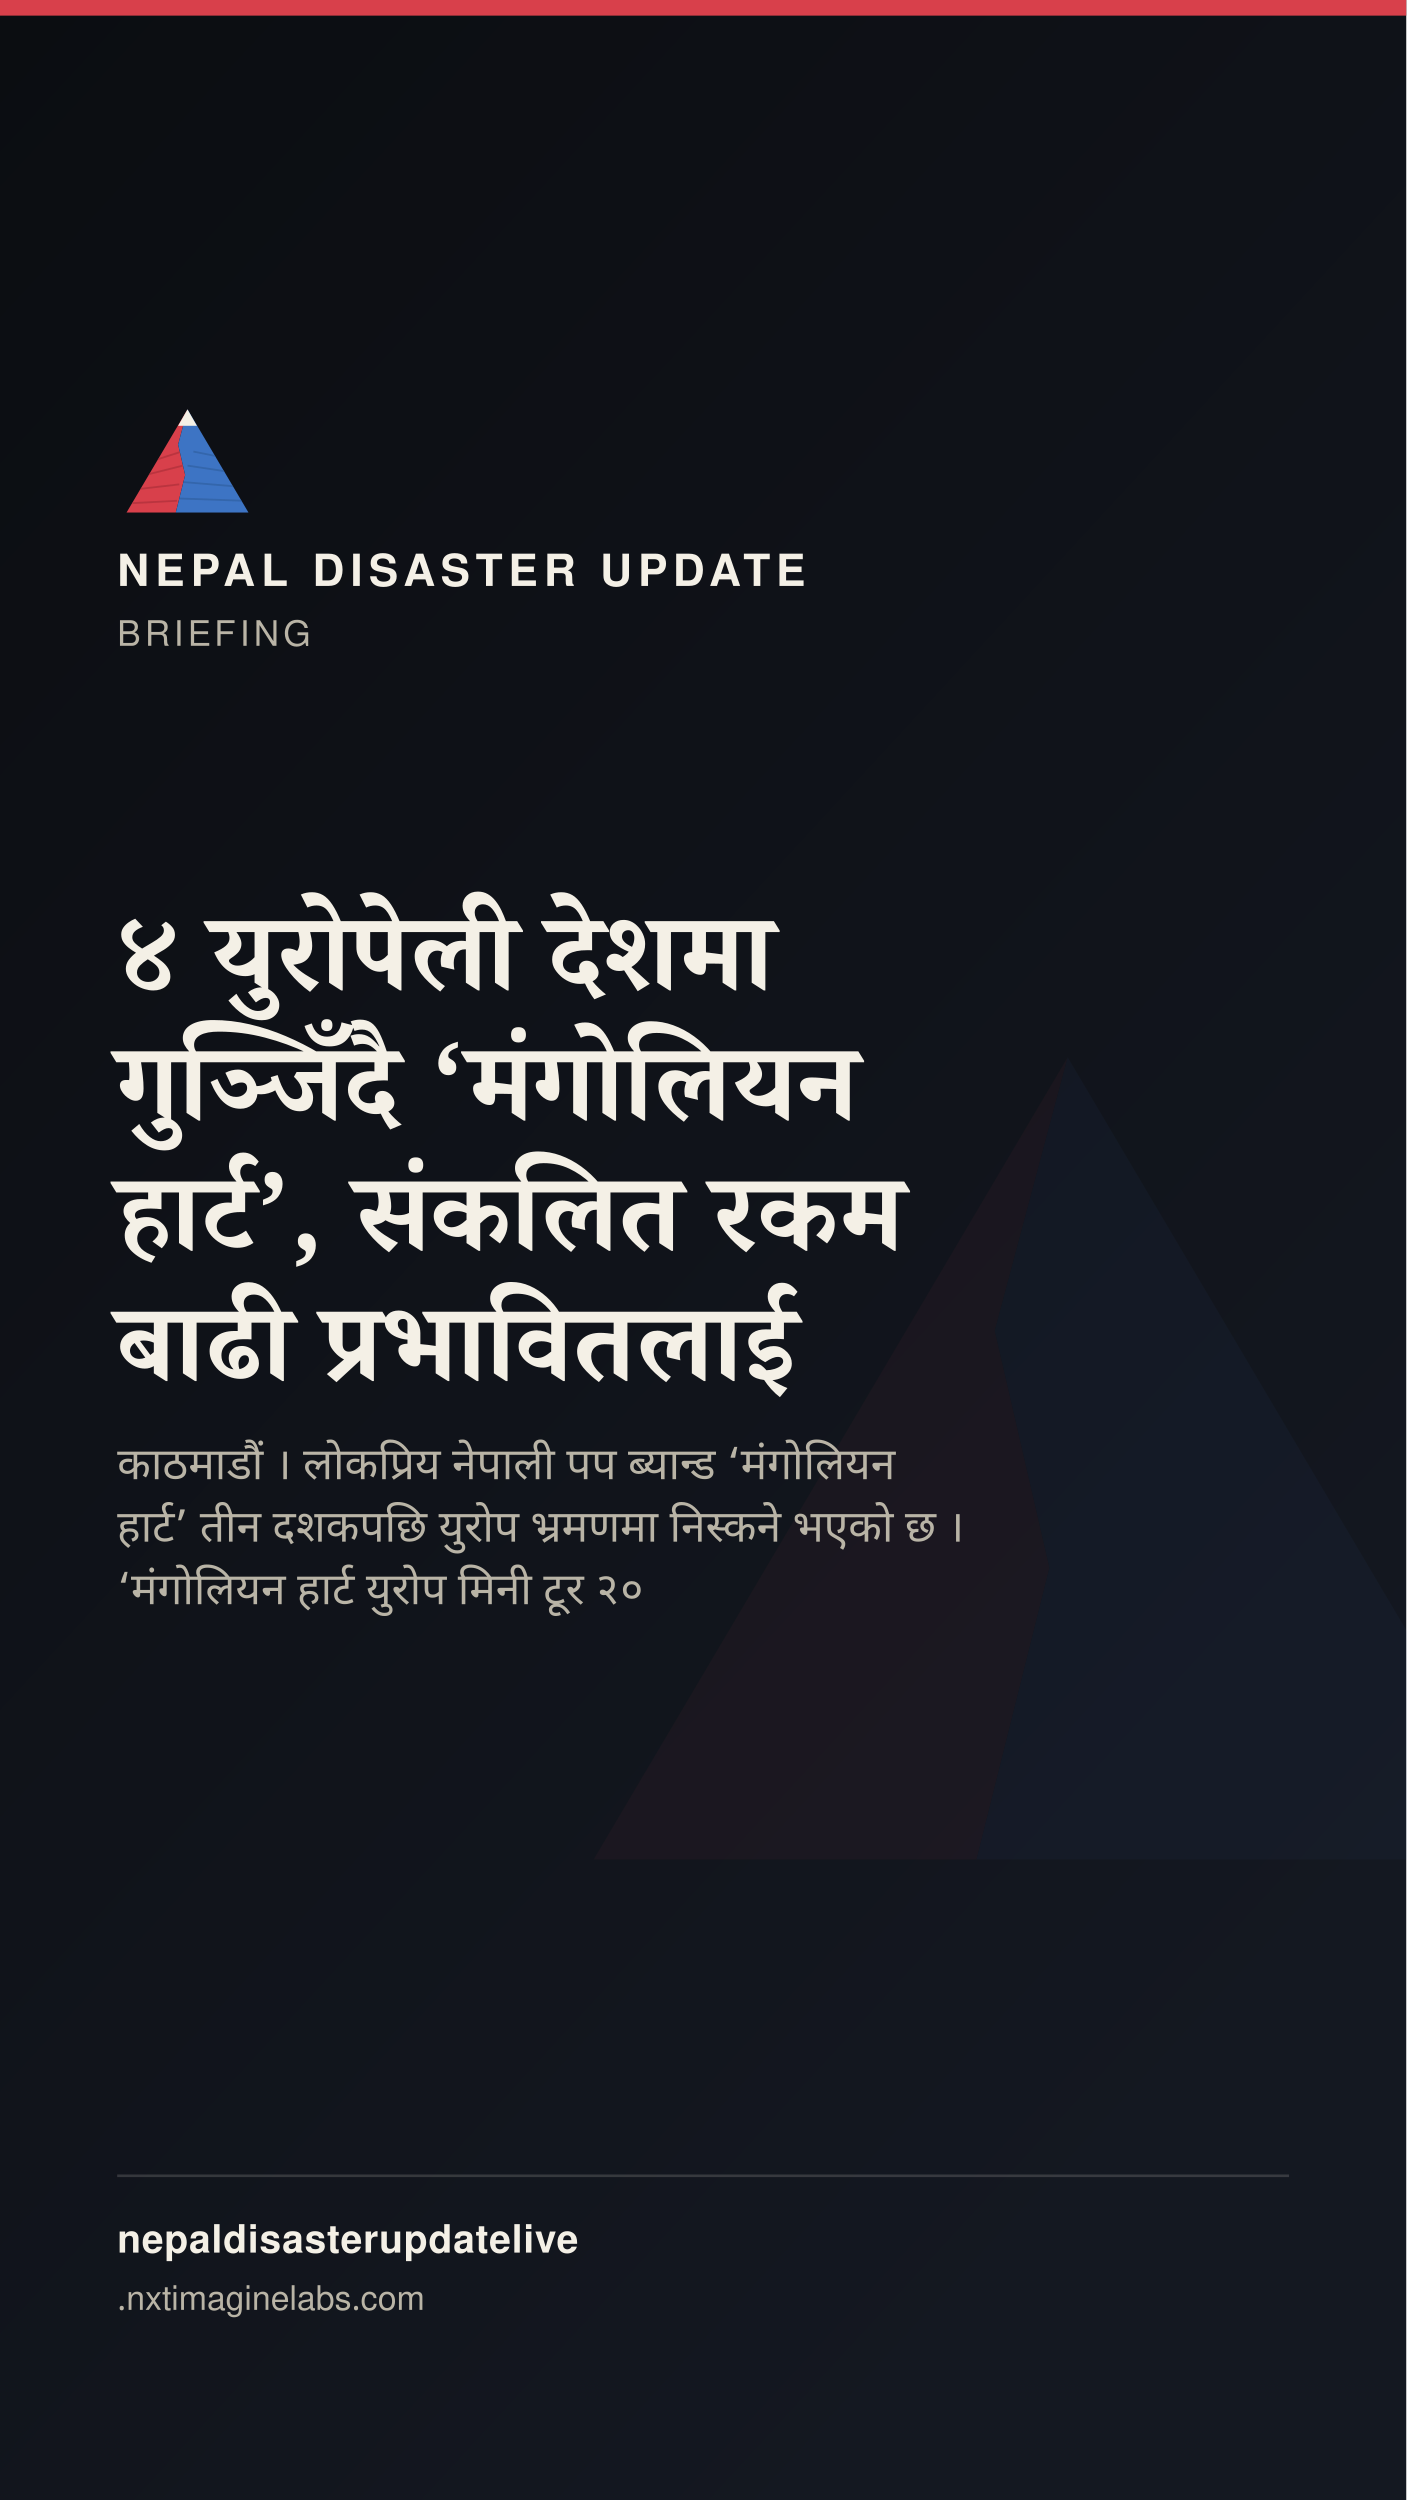
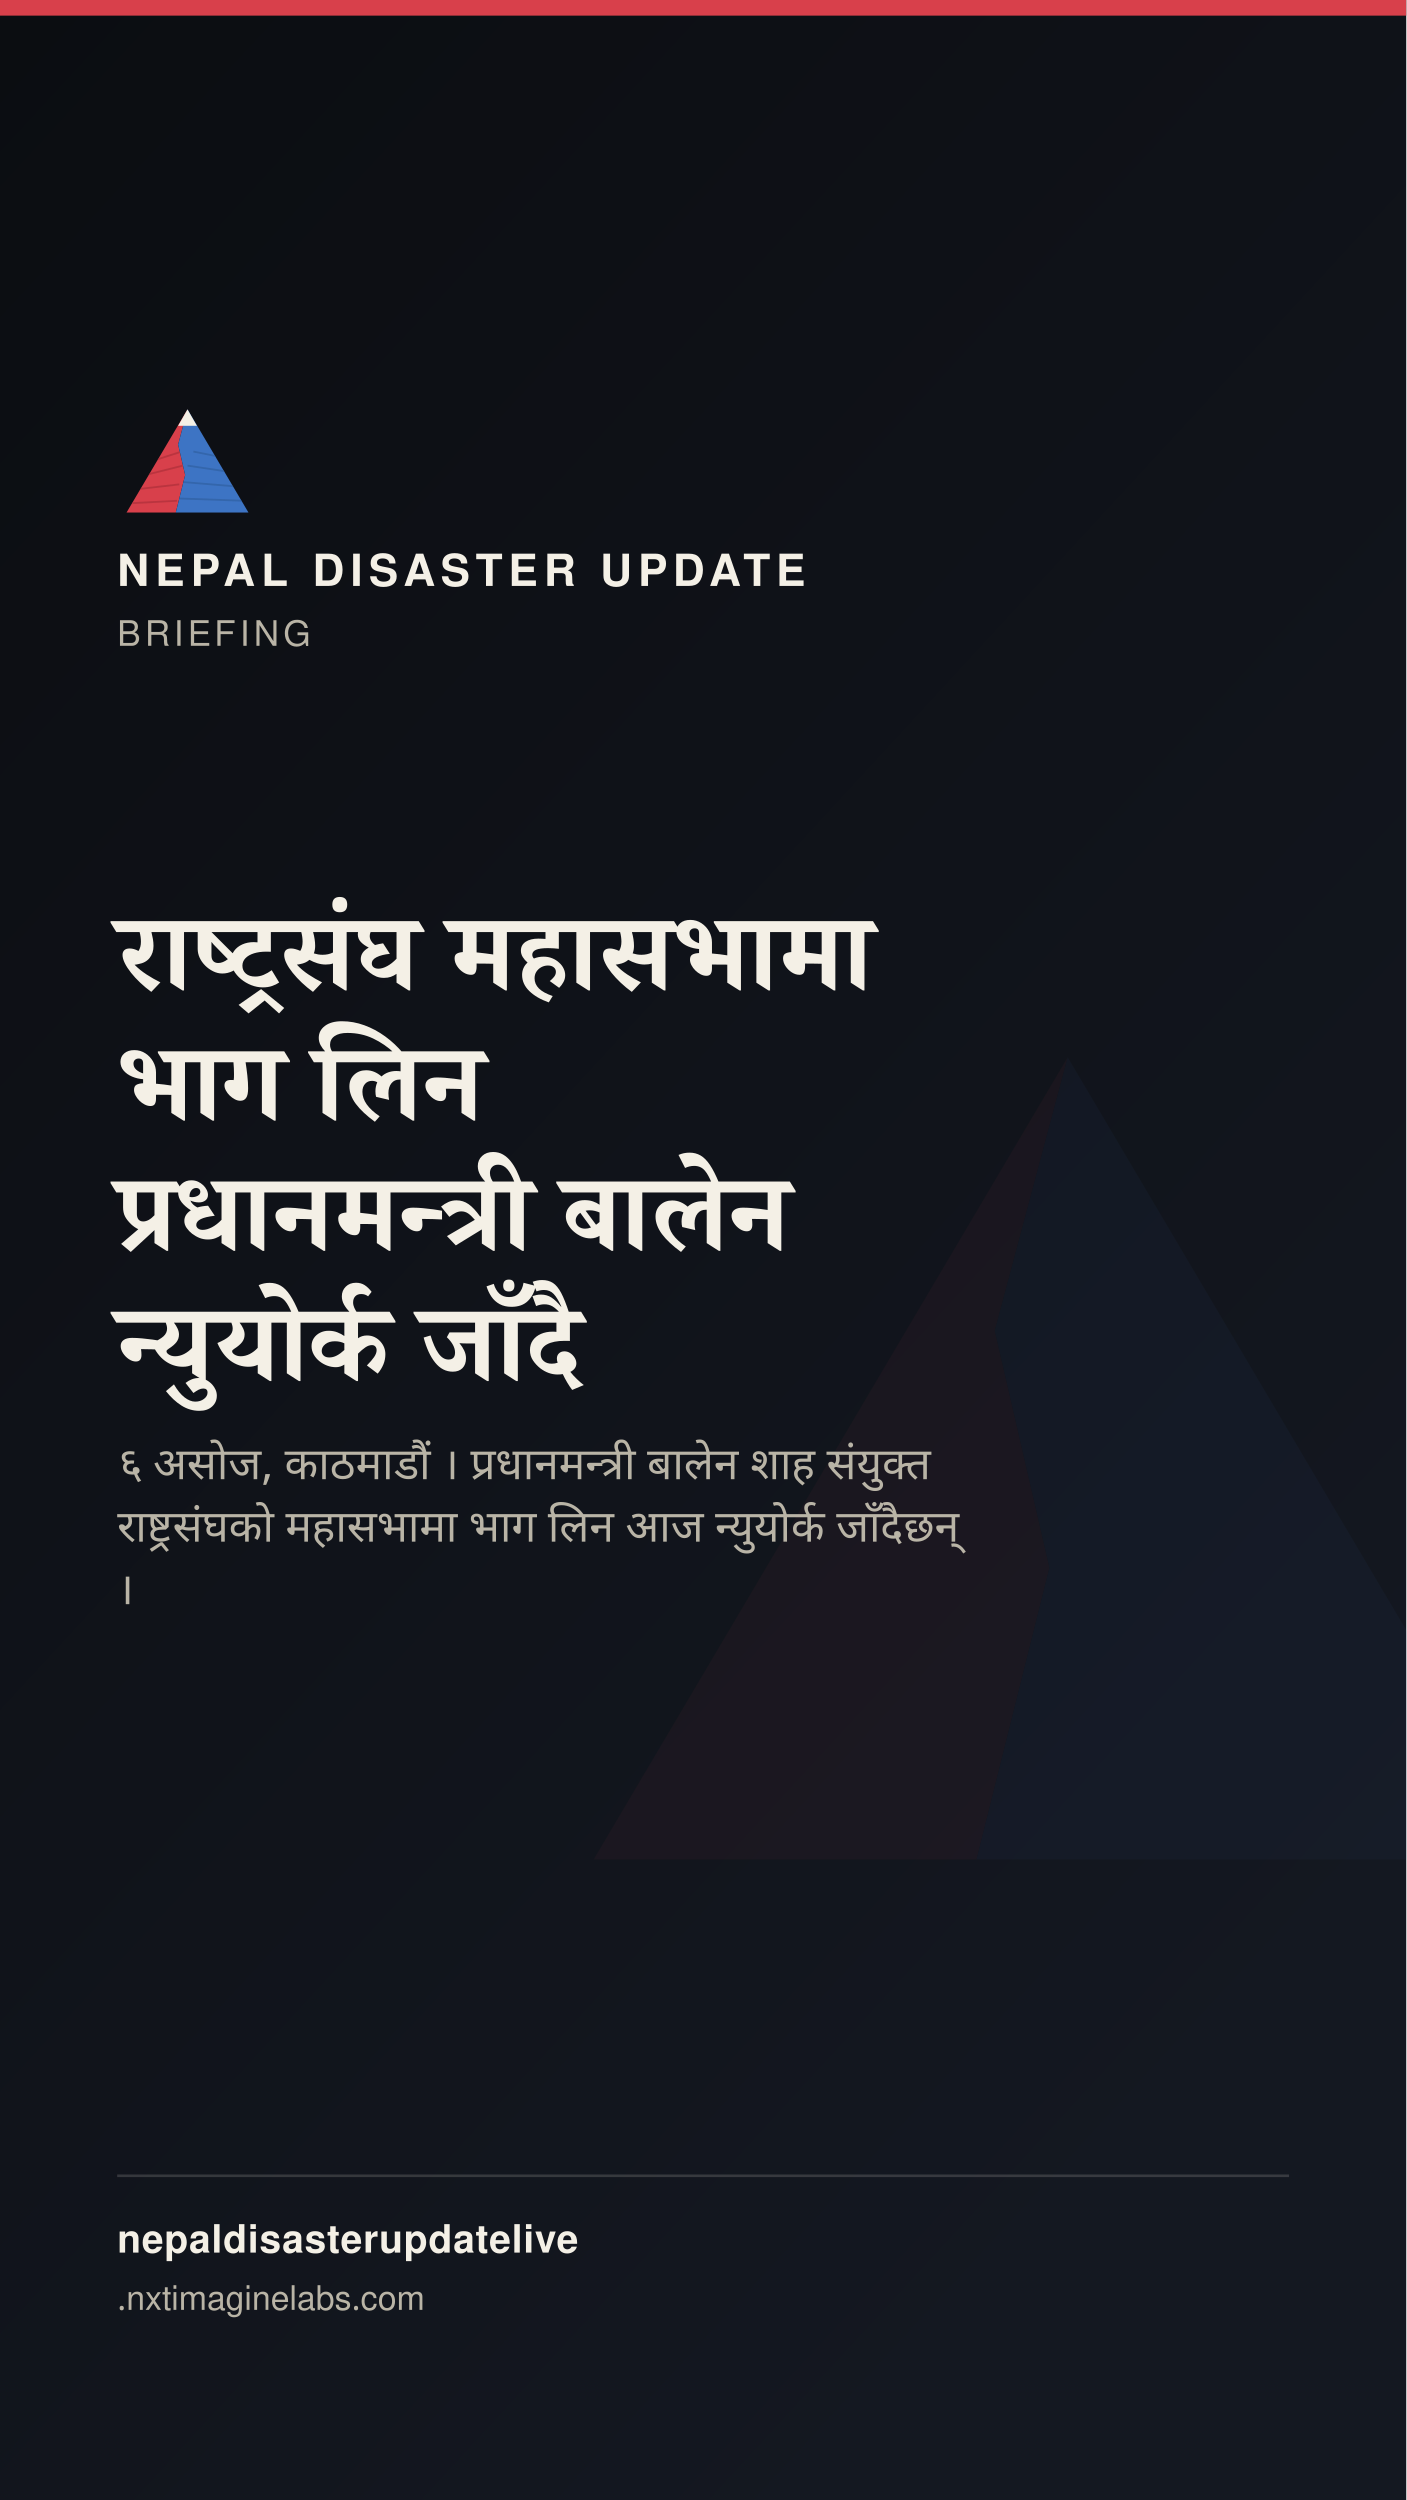
<svg xmlns="http://www.w3.org/2000/svg" width="1080" height="1920" viewBox="0 0 1080 1920">
  <defs>
    <linearGradient id="stbg" x1="0" y1="0" x2="0.6" y2="1">
      <stop offset="0" stop-color="#0B0D11" />
      <stop offset="1" stop-color="#141821" />
    </linearGradient>
  </defs>
  <rect width="1080" height="1920" fill="url(#stbg)" />
  <g transform="translate(400,700) scale(7)" opacity="0.05">
    <polygon points="60,16 52,46 58,72 50,104 8,104" fill="#D8404B" />
    <polygon points="60,16 112,104 50,104 58,72 52,46" fill="#3D74C4" />
  </g>
  <rect x="0" y="0" width="1080" height="12" fill="#D8404B" />
  <g transform="translate(90,300) scale(0.9)">
    <g>
      <defs>
        <clipPath id="ogLs">
          <polygon points="60,16 52,46 58,72 50,104 8,104" />
        </clipPath>
        <clipPath id="ogRs">
          <polygon points="60,16 112,104 50,104 58,72 52,46" />
        </clipPath>
      </defs>
      <polygon points="60,16 52,46 58,72 50,104 8,104" fill="#D8404B" />
      <g clip-path="url(#ogLs)" stroke="#A32A34" stroke-width="1.6" fill="none" opacity="0.55">
        <path d="M30,60 L55,52" />
        <path d="M24,72 L56,64" />
        <path d="M18,84 L53,80" />
        <path d="M13,96 L51,94" />
      </g>
      <polygon points="60,16 112,104 50,104 58,72 52,46" fill="#3D74C4" />
      <g clip-path="url(#ogRs)" stroke="#2A5793" stroke-width="1.6" fill="none" opacity="0.5">
        <path d="M65,52 L95,58" />
        <path d="M60,64 L100,70" />
        <path d="M56,78 L104,82" />
        <path d="M52,92 L108,94" />
      </g>
      <polygon points="60,16 52,30 68,30" fill="#F4F0E6" />
    </g>
  </g>
  <text x="90" y="450" font-family="'Public Sans', 'Noto Sans Devanagari', 'Helvetica Neue', Helvetica, Arial, sans-serif" font-size="34" font-weight="800" letter-spacing="4.6" fill="#F4F0E6">NEPAL DISASTER UPDATE</text>
  <text x="90" y="496" font-family="'Public Sans', 'Noto Sans Devanagari', 'Helvetica Neue', Helvetica, Arial, sans-serif" font-size="27" letter-spacing="3.2" fill="#B9B4A6">BRIEFING</text>
-   <text x="90" y="760" font-family="Newsreader, 'Noto Serif Devanagari', Georgia, 'Times New Roman', serif" font-size="84" font-weight="600" fill="#F4F0E6" word-spacing="17">४ युरोपेली देशमा</text>
-   <text x="90" y="860" font-family="Newsreader, 'Noto Serif Devanagari', Georgia, 'Times New Roman', serif" font-size="84" font-weight="600" fill="#F4F0E6" word-spacing="17">गुञ्जिँदै ‘मंगोलियन</text>
-   <text x="90" y="960" font-family="Newsreader, 'Noto Serif Devanagari', Georgia, 'Times New Roman', serif" font-size="84" font-weight="600" fill="#F4F0E6" word-spacing="17">हार्ट’, संकलित रकम</text>
-   <text x="90" y="1060" font-family="Newsreader, 'Noto Serif Devanagari', Georgia, 'Times New Roman', serif" font-size="84" font-weight="600" fill="#F4F0E6" word-spacing="17">बाढी प्रभावितलाई</text>
-   <text x="90" y="1136" font-family="'Public Sans', 'Noto Sans Devanagari', 'Helvetica Neue', Helvetica, Arial, sans-serif" font-size="34" fill="#B9B4A6" word-spacing="8">काठमाडौं । लोकप्रिय नेपाली पप ब्यान्ड ‘मंगोलियन</text>
-   <text x="90" y="1184" font-family="'Public Sans', 'Noto Sans Devanagari', 'Helvetica Neue', Helvetica, Arial, sans-serif" font-size="34" fill="#B9B4A6" word-spacing="8">हार्ट’ तीन दशकपछि युरोप भ्रमणमा निस्कने भएको छ ।</text>
-   <text x="90" y="1232" font-family="'Public Sans', 'Noto Sans Devanagari', 'Helvetica Neue', Helvetica, Arial, sans-serif" font-size="34" fill="#B9B4A6" word-spacing="8">‘मंगोलियन हार्ट युरोप मिनी टूर २०</text>
+   <text x="90" y="760" font-family="Newsreader, 'Noto Serif Devanagari', Georgia, 'Times New Roman', serif" font-size="84" font-weight="600" fill="#F4F0E6" word-spacing="17">राष्ट्रसंघ महासभामा</text>
+   <text x="90" y="860" font-family="Newsreader, 'Noto Serif Devanagari', Georgia, 'Times New Roman', serif" font-size="84" font-weight="600" fill="#F4F0E6" word-spacing="17">भाग लिन</text>
+   <text x="90" y="960" font-family="Newsreader, 'Noto Serif Devanagari', Georgia, 'Times New Roman', serif" font-size="84" font-weight="600" fill="#F4F0E6" word-spacing="17">प्रधानमन्त्री बालेन</text>
+   <text x="90" y="1060" font-family="Newsreader, 'Noto Serif Devanagari', Georgia, 'Times New Roman', serif" font-size="84" font-weight="600" fill="#F4F0E6" word-spacing="17">न्युयोर्क जाँदै</text>
+   <text x="90" y="1136" font-family="'Public Sans', 'Noto Sans Devanagari', 'Helvetica Neue', Helvetica, Arial, sans-serif" font-size="34" fill="#B9B4A6" word-spacing="8">६ असोज, काठमाडौं । प्रधानमन्त्री बालेन शाह संयुक्त</text>
+   <text x="90" y="1184" font-family="'Public Sans', 'Noto Sans Devanagari', 'Helvetica Neue', Helvetica, Arial, sans-serif" font-size="34" fill="#B9B4A6" word-spacing="8">राष्ट्रसंघको महासभामा भाग लिन आज न्युयोर्क जाँदैछन्</text>
+   <text x="90" y="1232" font-family="'Public Sans', 'Noto Sans Devanagari', 'Helvetica Neue', Helvetica, Arial, sans-serif" font-size="34" fill="#B9B4A6" word-spacing="8">।</text>
  <rect x="90" y="1670" width="900" height="2" fill="rgba(244,240,230,0.16)" />
  <text x="90" y="1730" font-family="'Public Sans', 'Noto Sans Devanagari', 'Helvetica Neue', Helvetica, Arial, sans-serif" font-size="30" fill="#F4F0E6" font-weight="700" letter-spacing="0.6">nepaldisasterupdatelive</text>
  <text x="90" y="1774" font-family="'Public Sans', 'Noto Sans Devanagari', 'Helvetica Neue', Helvetica, Arial, sans-serif" font-size="26" fill="#B9B4A6">
    .nxtimaginelabs.com</text>
</svg>
